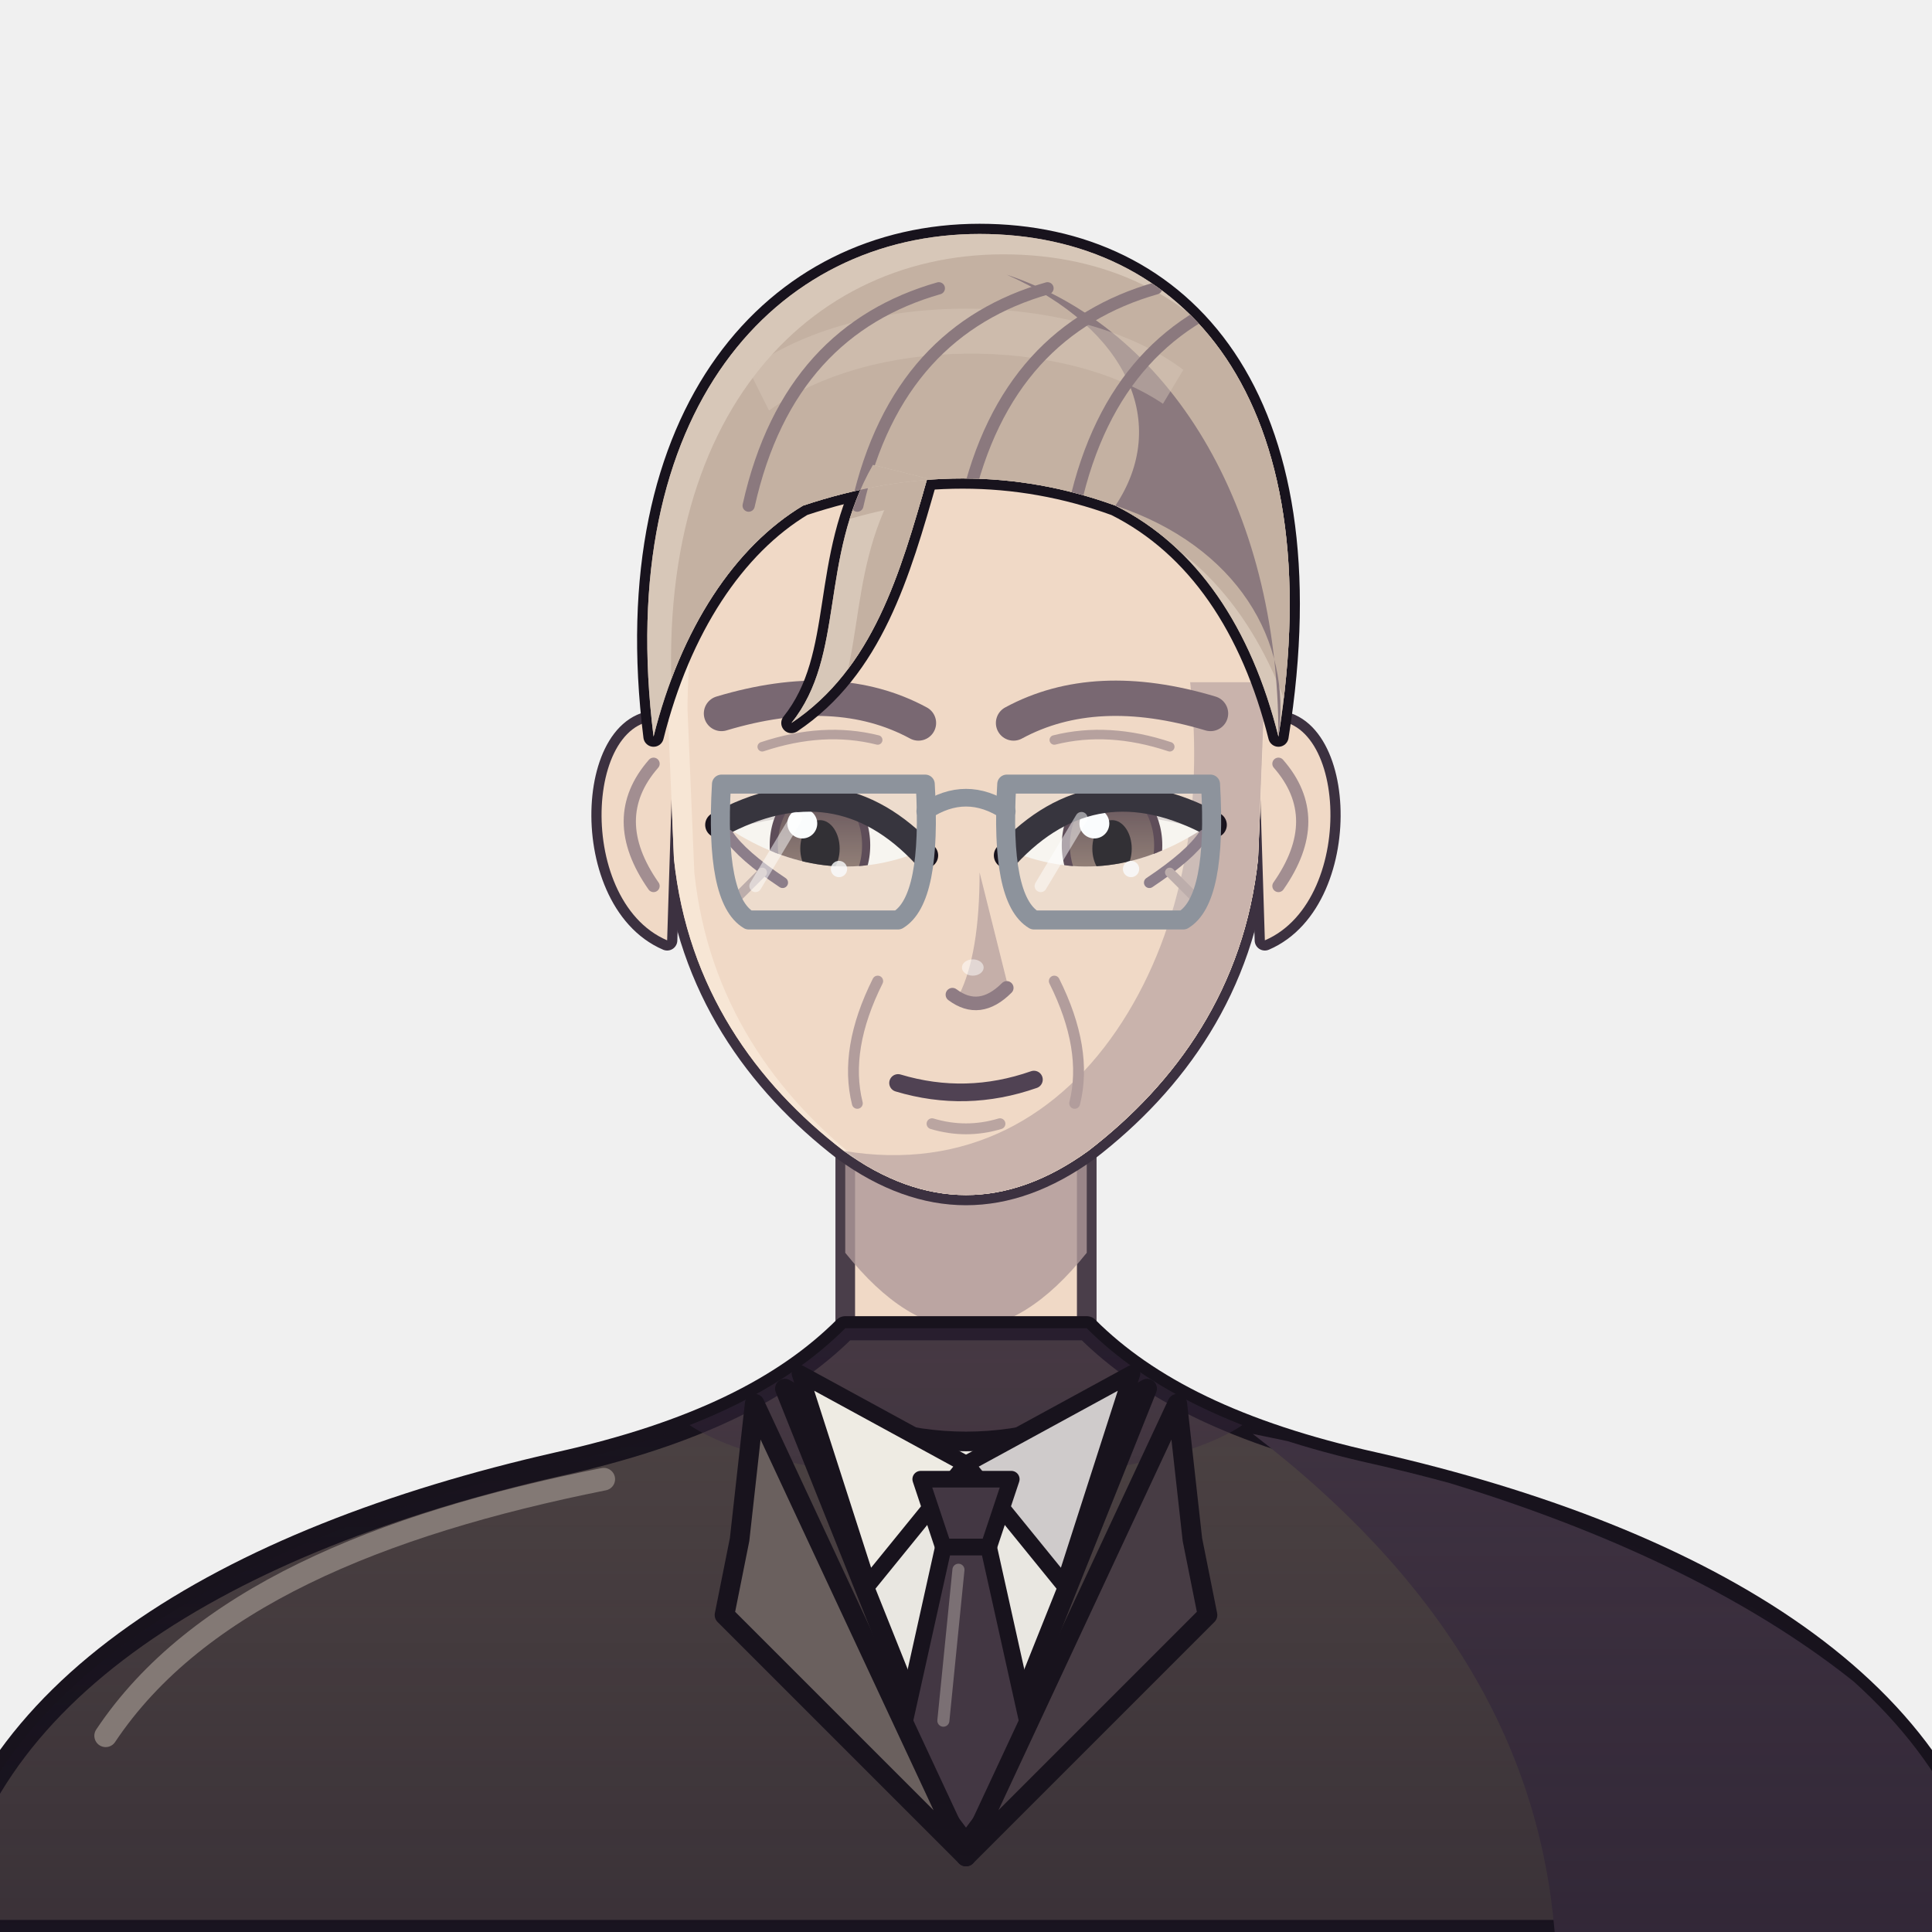
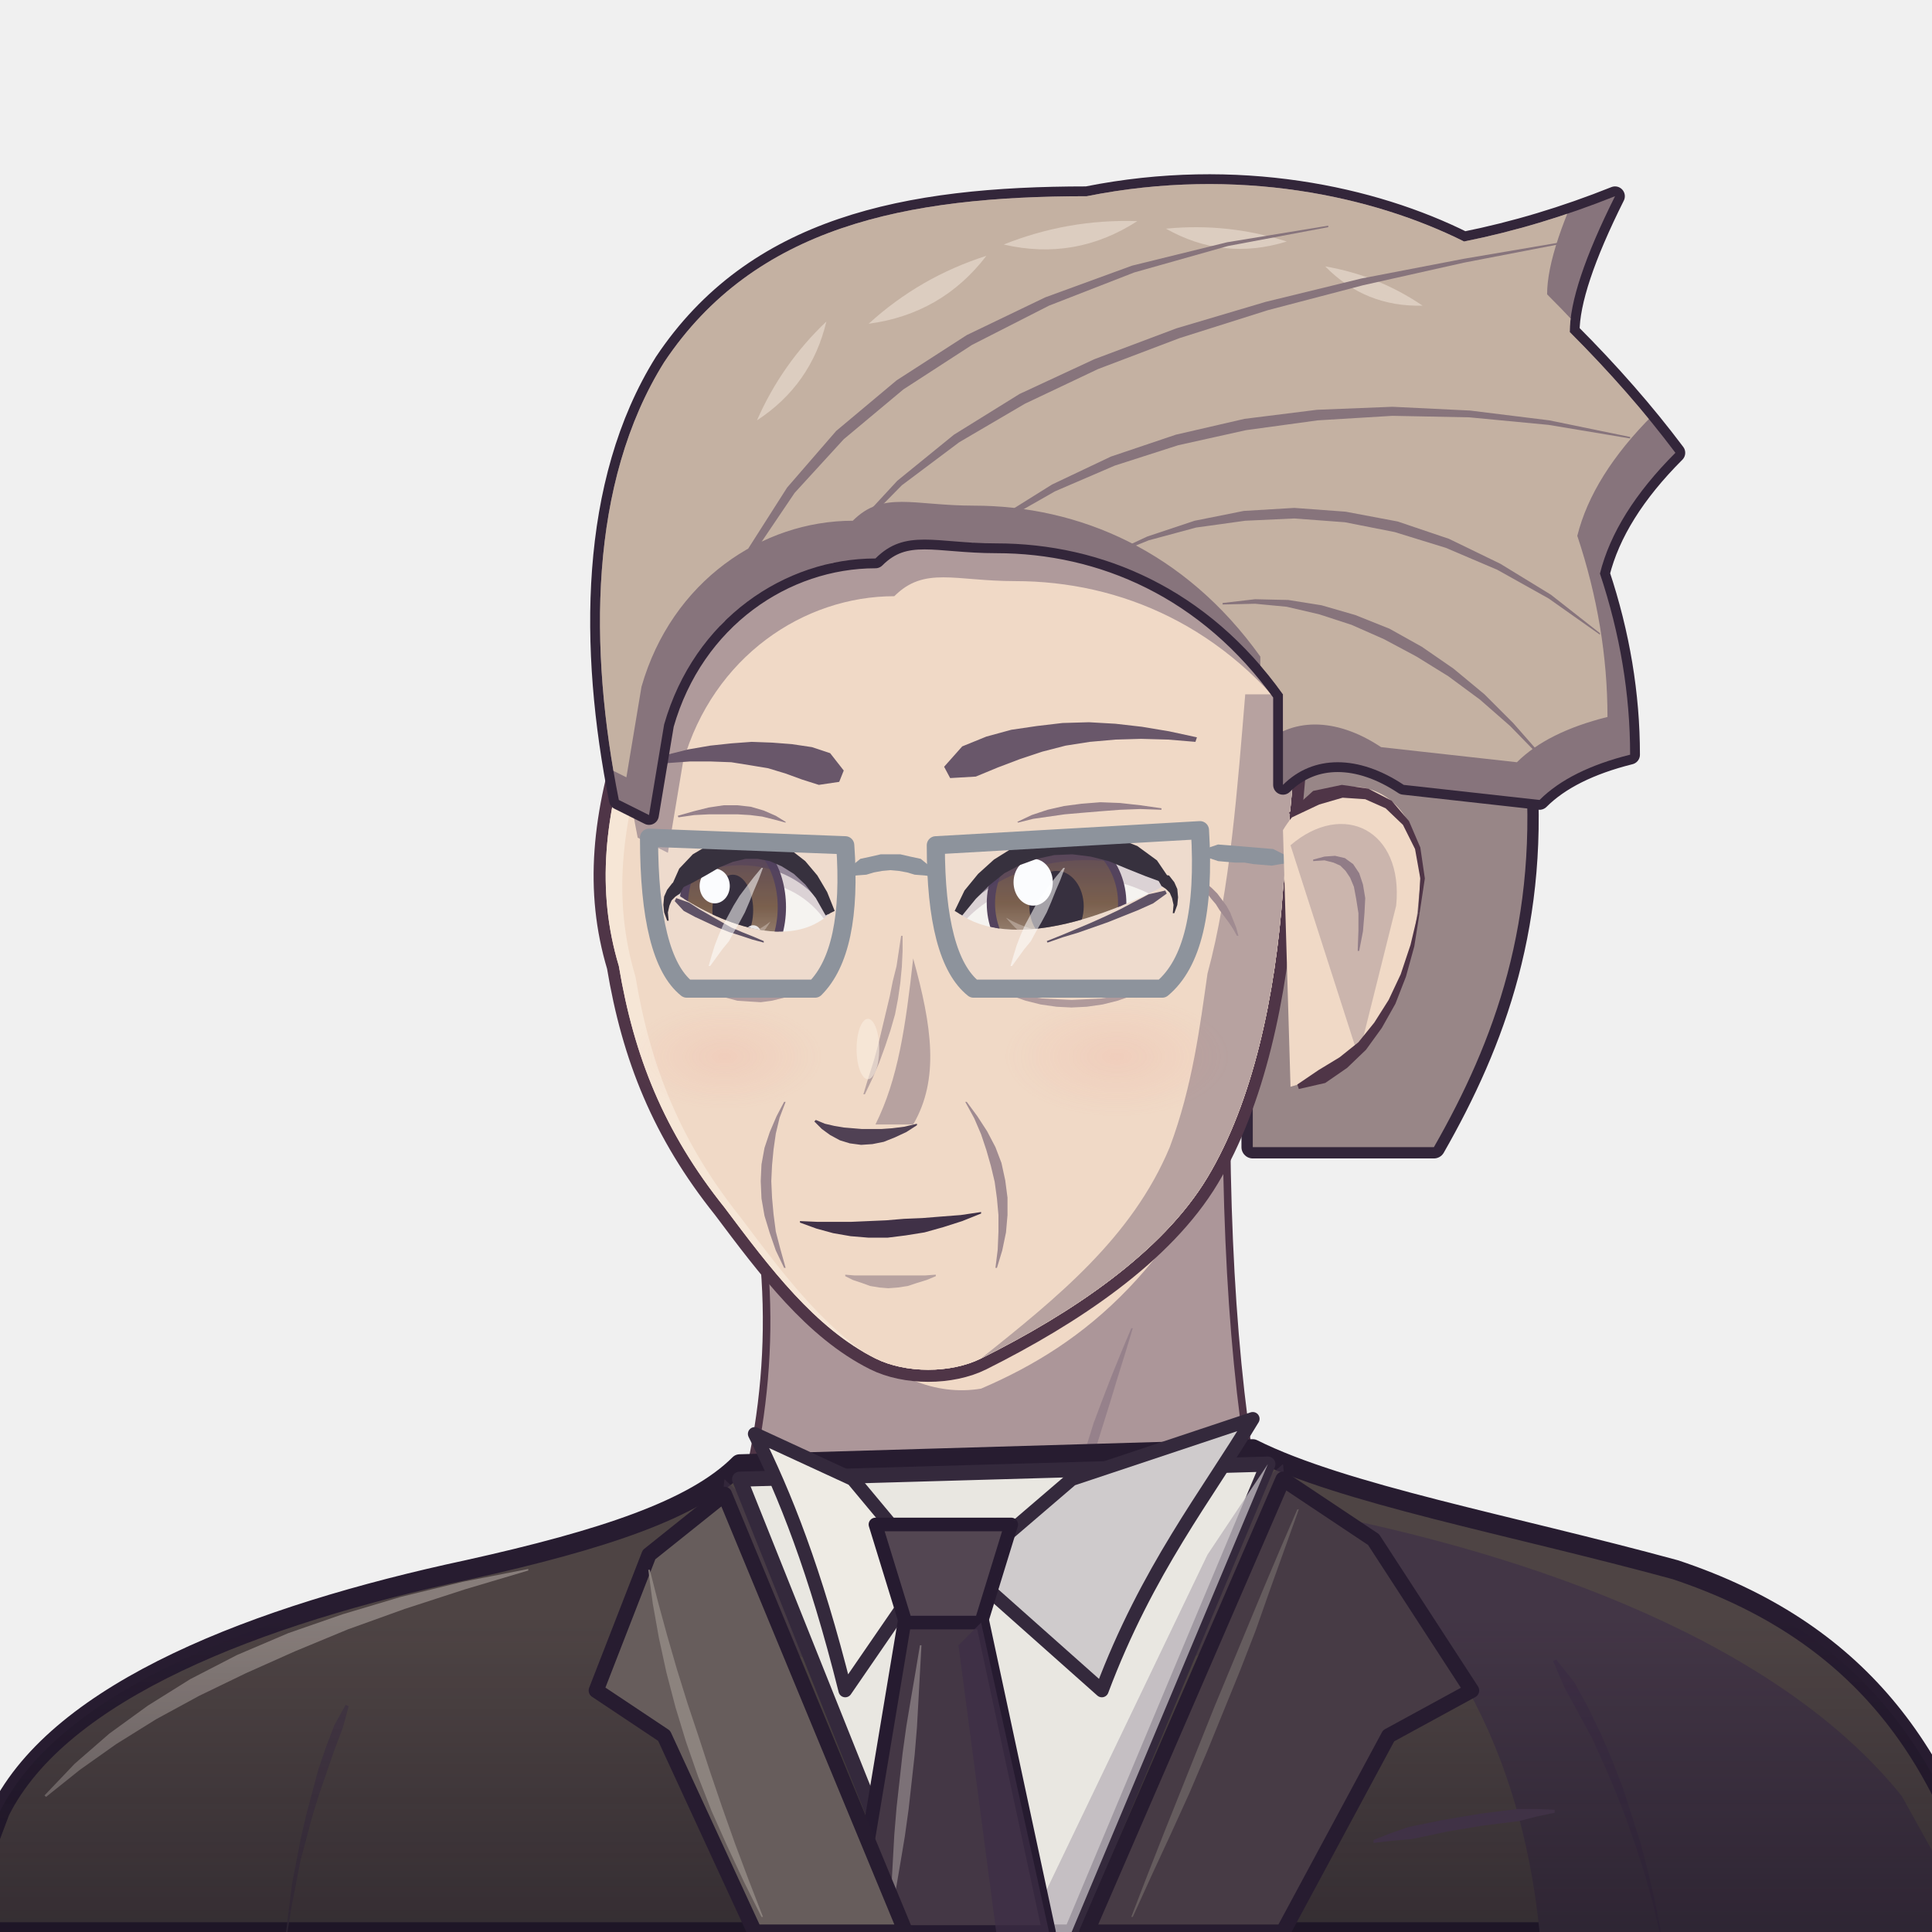
<svg xmlns="http://www.w3.org/2000/svg" width="384" height="384" viewBox="0 0 256 256">
  <defs>
+     <clipPath id="nk_ihuiseong">
+       <path d="M 100 156 C 104 174 102 192 96 208 L 168 208 C 164 192 162 172 162 146 Z" />
+     </clipPath>
    <clipPath id="cb">
-       <path d="M -8 256 C -4 224 30 204 74 194 C 92 190 104 184 112 176 L 144 176 C 152 184 164 190 182 194 C 226 204 260 224 264 256 Z" />
+       <path d="M -6 256 L 0 240 C 8 224 34 214 62 208 C 80 204 92 200 98 194 L 166 192 C 178 198 200 202 222 208 C 246 216 258 232 264 256 Z" />
    </clipPath>
-     <linearGradient id="bg_fade" x1="0" y1="0" x2="0" y2="1">
-       <stop offset="0" stop-color="#1a1424" stop-opacity="0" />
-       <stop offset="1" stop-color="#1a1424" stop-opacity="0.38" />
+     <linearGradient id="fade" x1="0" y1="0" x2="0" y2="1">
+       <stop offset="0" stop-color="#120e1a" stop-opacity="0" />
+       <stop offset="1" stop-color="#120e1a" stop-opacity="0.42" />
    </linearGradient>
-     <clipPath id="f_ihuiseong">
-       <path d="M 84 98 C 84 64 104 48 128 48 C 152 48 172 64 172 98 L 171 122 C 169 141 159 155 146 165 Q 128 178 110 165 C 97 155 87 141 85 122 Z" />
+     <clipPath id="fc_ihuiseong">
+       <path d="M 84 96 C 80 108 79 118 82 128 C 84 140 88 150 96 160 C 102 168 108 176 116 180 C 120 182 126 182 130 180 C 142 174 154 166 160 156 C 166 146 169 132 170 118 L 172 96 C 172 70 150 50 126 50 C 102 50 86 70 84 96 Z" />
    </clipPath>
-     <linearGradient id="ig_ihuiseong" x1="0" y1="0" x2="0" y2="1">
-       <stop offset="0" stop-color="#49323b" />
-       <stop offset="1" stop-color="#9e8672" />
+     <radialGradient id="bl_ihuiseong">
+       <stop offset="0" stop-color="#ee7d74" stop-opacity="0.12" />
+       <stop offset="1" stop-color="#ee7d74" stop-opacity="0" />
+     </radialGradient>
+     <clipPath id="e0_ihuiseong">
+       <path d="M 110 121 C 105.8 110.7 96.1 109.5 89 118 C 95.3 122.5 104.8 126 110 121 Z" />
+     </clipPath>
+     <linearGradient id="ig0_ihuiseong" x1="0" y1="0" x2="0" y2="1">
+       <stop offset="0" stop-color="#432d41" />
+       <stop offset="0.5" stop-color="#6a4a32" />
+       <stop offset="1" stop-color="#b4a08f" />
    </linearGradient>
-     <clipPath id="e0_ihuiseong">
-       <path d="M 121 121 Q 109 109 93 117.5 Q 107 126.6 121 121 Z" />
+     <clipPath id="e1_ihuiseong">
+       <path d="M 127 121 C 132.6 110.7 145.5 108.5 155 117 C 146.6 121.5 134 126 127 121 Z" />
    </clipPath>
-     <clipPath id="e2_ihuiseong">
-       <path d="M 135 121 Q 147 109 163 117.5 Q 149 126.6 135 121 Z" />
-     </clipPath>
-     <clipPath id="h_ihuiseong">
-       <path d="M 82 104 C 76 56 100 30 130 30 C 160 30 182 54 174 104 C 170 88 162 76 150 70 Q 128 62 104 70 C 94 76 86 88 82 104 Z" />
-       <path d="M 114.3 64 C 106.3 78 110.3 92 102.3 102 C 114.3 94 118.3 80 122.3 66 Z" />
+     <linearGradient id="ig1_ihuiseong" x1="0" y1="0" x2="0" y2="1">
+       <stop offset="0" stop-color="#432d41" />
+       <stop offset="0.5" stop-color="#6a4a32" />
+       <stop offset="1" stop-color="#b4a08f" />
+     </linearGradient>
+     <clipPath id="h0_ihuiseong">
+       <path d="M 82 106 C 78 86 78 64 88 48 C 100 30 120 26 144 26 C 164 22 182 26 194 32 Q 204 30 214 26 Q 208 38 208 44 Q 216 52 222 60 Q 214 68 212 76 Q 216 88 216 100 Q 208 102 204 106 L 186 104 C 180 100 174 100 170 104 L 170 92 C 160 78 146 72 132 72 C 124 72 120 70 116 74 C 104 74 92 82 88 96 L 86 108 Z" />
    </clipPath>
  </defs>
-   <path d="M 112 130 L 112 184 Q 128 196 144 184 L 144 130 Z" fill="#f0d9c6" stroke="#4a3e4a" stroke-width="2.6" stroke-linejoin="round" stroke-linecap="round" />
-   <path d="M 112 140 Q 128 172 144 140 L 144 166 Q 128 186 112 166 Z" fill="#ae9999" opacity="0.8" />
-   <path d="M -8 256 C -4 224 30 204 74 194 C 92 190 104 184 112 176 L 144 176 C 152 184 164 190 182 194 C 226 204 260 224 264 256 Z" fill="#4e4444" stroke="#18131d" stroke-width="3.2" stroke-linejoin="round" stroke-linecap="round" />
+   <g fill="#33263a" stroke="#33263a" stroke-width="3" stroke-linejoin="round">
+     <path d="M 166 98 L 202 100 C 204 122 198 138 190 152 L 166 152 Z" />
+   </g>
+   <path d="M 166 98 L 202 100 C 204 122 198 138 190 152 L 166 152 Z" fill="#988687" />
+   <path d="M 100 156 C 104 174 102 192 96 208 L 168 208 C 164 192 162 172 162 146 Z" fill="#f0d9c6" stroke="#4f3547" stroke-width="2" stroke-linejoin="round" stroke-linecap="round" />
+   <g clip-path="url(#nk_ihuiseong)">
+     <path d="M 94 150 C 106 174 118 186 130 184 C 144 178 156 168 166 144 L 170 190 C 150 198 118 200 94 194 Z" fill="#ac9699" />
+   </g>
+   <path d="M 149.9 176 L 148.6 179.1 147.3 182.3 146.1 185.4 144.9 188.6 143.9 191.8 142.9 195 142.1 198.3 141.3 201.5 140.6 204.7 139.9 208 140.1 208 141.1 204.9 142.1 201.7 143.1 198.5 144.1 195.4 145.1 192.2 146.1 189 147.1 185.8 148.1 182.5 149.1 179.3 150.1 176 Z" fill="#917c87" opacity="0.8" />
+   <path d="M -6 256 L 0 240 C 8 224 34 214 62 208 C 80 204 92 200 98 194 L 166 192 C 178 198 200 202 222 208 C 246 216 258 232 264 256 Z" fill="#4e4444" stroke="#271c30" stroke-width="2.6" stroke-linejoin="round" stroke-linecap="round" />
  <g clip-path="url(#cb)">
-     <path d="M 166 190 C 206 198 244 214 262 240 L 266 256 L 206 256 C 204 232 192 210 166 190 Z" fill="#413443" />
-     <ellipse cx="128" cy="184" rx="40" ry="12" fill="#3b2d43" opacity="0.45" />
-     <rect x="0" y="176" width="256" height="80" fill="url(#bg_fade)" />
+     <path d="M 172 200 C 204 206 236 218 252 238 L 262 256 L 204 256 C 202 236 194 214 172 200 Z" fill="#433646" />
+     <path d="M 96 196 C 114 214 150 212 170 194 L 172 214 C 150 226 112 226 94 214 Z" fill="#403246" opacity="0.5" />
  </g>
-   <path d="M 14 230 C 26 212 50 202 80 196" fill="none" stroke="#837975" stroke-width="3" stroke-linejoin="round" stroke-linecap="round" />
-   <path d="M 104 184 L 128 244 L 152 184 Q 128 198 104 184 Z" fill="#e9e7e1" stroke="#18131d" stroke-width="2.6" stroke-linejoin="round" stroke-linecap="round" />
-   <path d="M 106 182 L 115 210 L 128 194 Z" fill="#eeebe3" stroke="#18131d" stroke-width="2.2" stroke-linejoin="round" stroke-linecap="round" />
-   <path d="M 150 182 L 141 210 L 128 194 Z" fill="#cfcbcb" stroke="#18131d" stroke-width="2.2" stroke-linejoin="round" stroke-linecap="round" />
-   <path d="M 122 196 L 134 196 L 131 205 L 125 205 Z" fill="#433743" stroke="#18131d" stroke-width="2.2" stroke-linejoin="round" stroke-linecap="round" />
-   <path d="M 125 205 L 131 205 L 137 232 L 128 244 L 119 232 Z" fill="#433743" stroke="#18131d" stroke-width="2.2" stroke-linejoin="round" stroke-linecap="round" />
-   <path d="M 127 208 L 125 228" fill="none" stroke="#7b7074" stroke-width="1.6" stroke-linejoin="round" stroke-linecap="round" />
-   <path d="M 100 186 L 128 246 L 96 214 L 98 204 Z" fill="#6a605e" stroke="#18131d" stroke-width="2.6" stroke-linejoin="round" stroke-linecap="round" />
-   <path d="M 156 186 L 128 246 L 160 214 L 158 204 Z" fill="#473c44" stroke="#18131d" stroke-width="2.6" stroke-linejoin="round" stroke-linecap="round" />
-   <g transform="matrix(0.9 0 0 0.9 12.8 4)">
-     <g fill="#3c3140" stroke="#3c3140" stroke-width="3" stroke-linejoin="round">
-       <path d="M 85 102 C 72 98 70 128 84 134 Z" />
-       <path d="M 171 102 C 184 98 186 128 172 134 Z" />
-       <path d="M 84 98 C 84 64 104 48 128 48 C 152 48 172 64 172 98 L 171 122 C 169 141 159 155 146 165 Q 128 178 110 165 C 97 155 87 141 85 122 Z" />
+   <path d="M 6.1 238.1 L 10.6 234.5 15.4 231.1 20.7 227.8 26.4 224.7 32.6 221.7 39.1 218.8 46.1 215.9 53.6 213.2 61.6 210.6 70 208.1 70 207.9 61.3 209.6 53.1 211.6 45.4 213.9 38.2 216.4 31.4 219.3 25.2 222.5 19.6 226 14.5 229.7 9.9 233.7 5.9 237.9 Z" fill="#877d7a" />
+   <path d="M 205.8 220.1 L 207.3 223.6 209.1 226.9 210.9 230.2 212.5 233.7 214 237.2 215.4 240.8 216.7 244.5 217.9 248.2 219 252.1 219.9 256 220.1 256 219.3 252 218.4 248.1 217.4 244.3 216.2 240.5 215 236.8 213.6 233.2 212.1 229.7 210.4 226.2 208.6 222.9 206.2 219.9 Z" fill="#3f3046" />
+   <path d="M 45.8 225.9 L 44.3 228.6 43.2 231.5 42.2 234.4 41.4 237.4 40.6 240.4 39.9 243.4 39.3 246.5 38.7 249.6 38.3 252.8 37.9 256 38.1 256 38.6 252.8 39.2 249.7 39.8 246.6 40.6 243.6 41.4 240.6 42.3 237.7 43.3 234.8 44.3 231.9 45.4 229 46.2 226.1 Z" fill="#433646" opacity="0.8" />
+   <g clip-path="url(#cb)">
+     <rect x="0" y="214" width="256" height="42" fill="url(#fade)" />
+   </g>
+   <path d="M 98 196 L 122 256 L 142 256 L 168 194 Z" fill="#e9e7e1" stroke="#34293c" stroke-width="2" stroke-linejoin="round" stroke-linecap="round" />
+   <path d="M 142 256 L 168 194 L 160 206 L 136 256 Z" fill="#bbb5bb" opacity="0.8" />
+   <path d="M 100 190 C 104 198 108 208 112 224 L 123 208 L 113 196 Z" fill="#eeebe4" stroke="#34293c" stroke-width="1.8" stroke-linejoin="round" stroke-linecap="round" />
+   <path d="M 166 188 C 160 198 152 208 146 224 L 128 208 L 142 196 Z" fill="#cfcbcc" stroke="#34293c" stroke-width="1.8" stroke-linejoin="round" stroke-linecap="round" />
+   <path d="M 120 214 L 130 214 L 139 256 L 113 256 Z" fill="#443745" stroke="#261b30" stroke-width="1.8" stroke-linejoin="round" stroke-linecap="round" />
+   <path d="M 116 202 L 134 202 L 130 215 L 120 215 Z" fill="#534652" stroke="#261b30" stroke-width="1.8" stroke-linejoin="round" stroke-linecap="round" />
+   <path d="M 121.9 218 L 121.3 221.6 120.7 225.1 120.1 228.7 119.6 232.3 119.2 235.9 118.8 239.5 118.5 243.1 118.3 246.7 118.1 250.4 117.9 254 118.1 254 118.7 250.4 119.3 246.9 119.9 243.3 120.4 239.7 120.8 236.1 121.2 232.5 121.5 228.9 121.7 225.3 121.9 221.6 122.1 218 Z" fill="#7c7177" />
+   <path d="M 130 215 L 139 256 L 132 256 L 127 218 Z" fill="#3d2e46" opacity="0.7" />
+   <path d="M 96 198 L 120 256 L 100 256 L 88 230 L 79 224 L 86 206 Z" fill="#675d5c" stroke="#271c30" stroke-width="2" stroke-linejoin="round" stroke-linecap="round" />
+   <path d="M 170 196 L 144 256 L 170 256 L 184 230 L 195 224 L 182 204 Z" fill="#473b45" stroke="#271c30" stroke-width="2" stroke-linejoin="round" stroke-linecap="round" />
+   <path d="M 171.9 200 L 169.7 205.1 167.5 210.3 165.3 215.6 163.1 220.9 160.9 226.2 158.7 231.7 156.5 237.2 154.3 242.7 152.1 248.3 149.9 254 150.1 254 152.6 248.5 155.1 243.1 157.6 237.6 159.9 232.2 162.1 226.8 164.3 221.4 166.4 216 168.3 210.6 170.2 205.3 172.1 200 Z" fill="#7a716e" opacity="0.6" />
+   <path d="M 85.9 208 L 86.5 212.5 87.3 217 88.3 221.6 89.5 226.2 90.9 230.8 92.5 235.4 94.3 240 96.4 244.7 98.6 249.4 100.9 254 101.1 254 99.2 249.1 97.4 244.3 95.7 239.5 94.1 234.8 92.6 230.2 91.1 225.7 89.7 221.2 88.4 216.7 87.2 212.3 86.1 208 Z" fill="#958c87" opacity="0.8" />
+   <path d="M 182 244.2 L 184.5 243.9 187 243.7 189.4 243.2 191.7 242.7 194.1 242.3 196.5 241.9 198.9 241.6 201.3 241.3 203.6 240.7 206 240.2 206 239.8 203.6 239.7 201.1 239.7 198.7 240 196.3 240.3 193.9 240.7 191.5 241.1 189 241.6 186.6 242.1 184.3 242.9 182 243.8 Z" fill="#403246" />
+   <g fill="#4f3547" stroke="#4f3547" stroke-width="3.2" stroke-linejoin="round">
+     <path d="M 84 96 C 80 108 79 118 82 128 C 84 140 88 150 96 160 C 102 168 108 176 116 180 C 120 182 126 182 130 180 C 142 174 154 166 160 156 C 166 146 169 132 170 118 L 172 96 C 172 70 150 50 126 50 C 102 50 86 70 84 96 Z" />
+   </g>
+   <path d="M 84 96 C 80 108 79 118 82 128 C 84 140 88 150 96 160 C 102 168 108 176 116 180 C 120 182 126 182 130 180 C 142 174 154 166 160 156 C 166 146 169 132 170 118 L 172 96 C 172 70 150 50 126 50 C 102 50 86 70 84 96 Z" fill="#f0d9c6" />
+   <g clip-path="url(#fc_ihuiseong)">
+     <path d="M 84 96 C 80 108 79 118 82 128 C 84 140 88 150 96 160 C 102 168 108 176 116 180 C 120 182 126 182 130 180 C 142 174 154 166 160 156 C 166 146 169 132 170 118 L 172 96 C 172 70 150 50 126 50 C 102 50 86 70 84 96 Z" fill="#f6e6d6" />
+     <g transform="translate(2.2 1.4)">
+       <path d="M 84 96 C 80 108 79 118 82 128 C 84 140 88 150 96 160 C 102 168 108 176 116 180 C 120 182 126 182 130 180 C 142 174 154 166 160 156 C 166 146 169 132 170 118 L 172 96 C 172 70 150 50 126 50 C 102 50 86 70 84 96 Z" fill="#f0d9c6" />
    </g>
-     <g>
-       <path d="M 85 102 C 72 98 70 128 84 134 Z" fill="#f0d9c6" />
-       <path d="M 171 102 C 184 98 186 128 172 134 Z" fill="#f0d9c6" />
-       <path d="M 84 98 C 84 64 104 48 128 48 C 152 48 172 64 172 98 L 171 122 C 169 141 159 155 146 165 Q 128 178 110 165 C 97 155 87 141 85 122 Z" fill="#f0d9c6" />
-     </g>
-     <g clip-path="url(#f_ihuiseong)">
-       <path d="M 84 98 C 84 64 104 48 128 48 C 152 48 172 64 172 98 L 171 122 C 169 141 159 155 146 165 Q 128 178 110 165 C 97 155 87 141 85 122 Z" fill="#f7e6d5" />
-       <g transform="translate(3 2)">
-         <path d="M 84 98 C 84 64 104 48 128 48 C 152 48 172 64 172 98 L 171 122 C 169 141 159 155 146 165 Q 128 178 110 165 C 97 155 87 141 85 122 Z" fill="#f0d9c6" />
-       </g>
-       <path d="M 172 96 L 171 122 C 169 141 159 155 146 165 Q 128 178 110 165 C 128 168 142 160 151 146 C 160 132 163 114 161 96 Z" fill="#a28e91" opacity="0.5" />
-     </g>
-     <path d="M 82 108 Q 75 116 82 126" fill="none" stroke="#a28e91" stroke-width="1.8" stroke-linejoin="round" stroke-linecap="round" />
-     <path d="M 174 108 Q 181 116 174 126" fill="none" stroke="#a28e91" stroke-width="1.8" stroke-linejoin="round" stroke-linecap="round" />
-     <path d="M 121 121 Q 109 109 93 117.5 Q 107 126.6 121 121 Z" fill="#fbf7f0" />
-     <g clip-path="url(#e0_ihuiseong)">
-       <path d="M 121 109 L 93 109 L 93 117.8 Q 107 113.4 121 117.8 Z" fill="#a28e91" opacity="0.35" />
-       <ellipse cx="106.5" cy="120" rx="6.8" ry="8.8" fill="url(#ig_ihuiseong)" stroke="#46303c" stroke-width="1.2" />
-       <ellipse cx="106.5" cy="120.5" rx="2.9" ry="4.2" fill="#120d12" />
-     </g>
-     <circle cx="103.9" cy="116.8" r="2.2" fill="#ffffff" />
-     <circle cx="109.3" cy="123.5" r="1.2" fill="#ffffff" opacity="0.8" />
-     <path d="M 122 121.5 Q 109 107.5 91.5 117" fill="none" stroke="#18131d" stroke-width="3.8" stroke-linejoin="round" stroke-linecap="round" />
-     <path d="M 101 125.5 Q 95 121.5 93 118.5" fill="none" stroke="#7c6977" stroke-width="1.6" stroke-linejoin="round" stroke-linecap="round" />
-     <path d="M 115 104.5 Q 107 102.5 98 105.5" fill="none" stroke="#b6a19e" stroke-width="1.4" stroke-linejoin="round" stroke-linecap="round" />
-     <path d="M 121 102 Q 109 95.5 92 100.6" fill="none" stroke="#796872" stroke-width="5.2" stroke-linejoin="round" stroke-linecap="round" />
-     <path d="M 135 121 Q 147 109 163 117.5 Q 149 126.6 135 121 Z" fill="#fbf7f0" />
-     <g clip-path="url(#e2_ihuiseong)">
-       <path d="M 135 109 L 163 109 L 163 117.8 Q 149 113.4 135 117.8 Z" fill="#a28e91" opacity="0.35" />
-       <ellipse cx="149.5" cy="120" rx="6.8" ry="8.8" fill="url(#ig_ihuiseong)" stroke="#46303c" stroke-width="1.2" />
-       <ellipse cx="149.5" cy="120.5" rx="2.9" ry="4.2" fill="#120d12" />
-     </g>
-     <circle cx="146.9" cy="116.8" r="2.2" fill="#ffffff" />
-     <circle cx="152.3" cy="123.5" r="1.2" fill="#ffffff" opacity="0.8" />
-     <path d="M 134 121.5 Q 147 107.5 164.5 117" fill="none" stroke="#18131d" stroke-width="3.8" stroke-linejoin="round" stroke-linecap="round" />
-     <path d="M 155 125.5 Q 161 121.5 163 118.5" fill="none" stroke="#7c6977" stroke-width="1.6" stroke-linejoin="round" stroke-linecap="round" />
-     <path d="M 141 104.5 Q 149 102.5 158 105.5" fill="none" stroke="#b6a19e" stroke-width="1.4" stroke-linejoin="round" stroke-linecap="round" />
-     <path d="M 135 102 Q 147 95.5 164 100.6" fill="none" stroke="#796872" stroke-width="5.2" stroke-linejoin="round" stroke-linecap="round" />
-     <path d="M 130 124 L 134 140 Q 131 144 127 142 Q 130 136 130 124 Z" fill="#99858b" opacity="0.5" />
-     <path d="M 126 142 Q 130 145 134 141" fill="none" stroke="#8f7c84" stroke-width="2" stroke-linejoin="round" stroke-linecap="round" />
-     <ellipse cx="129" cy="138" rx="1.6" ry="1.2" fill="#ffffff" opacity="0.5" />
-     <path d="M 118 155 Q 128 158 138 154.5" fill="none" stroke="#504253" stroke-width="2.6" stroke-linejoin="round" stroke-linecap="round" />
-     <path d="M 123 161 Q 128 162.5 133 161" fill="none" stroke="#baa5a1" stroke-width="1.6" stroke-linejoin="round" stroke-linecap="round" />
-     <path d="M 115 140 Q 110 150 112 158" fill="none" stroke="#b29d9c" stroke-width="1.6" stroke-linejoin="round" stroke-linecap="round" />
-     <path d="M 98 124 L 94 128" fill="none" stroke="#b6a19e" stroke-width="1.4" stroke-linejoin="round" stroke-linecap="round" />
-     <path d="M 141 140 Q 146 150 144 158" fill="none" stroke="#b29d9c" stroke-width="1.6" stroke-linejoin="round" stroke-linecap="round" />
-     <path d="M 158 124 L 162 128" fill="none" stroke="#b6a19e" stroke-width="1.4" stroke-linejoin="round" stroke-linecap="round" />
-     <path d="M 92 111 L 122 111 Q 123 128 118 131 L 96 131 Q 91 128 92 111 Z" fill="#dfeaf5" opacity="0.16" />
-     <path d="M 97 126 L 103 116" fill="none" stroke="#ffffff" stroke-width="1.8" stroke-linejoin="round" stroke-linecap="round" opacity="0.5" />
-     <path d="M 92 111 L 122 111 Q 123 128 118 131 L 96 131 Q 91 128 92 111 Z" fill="none" stroke="#8d939c" stroke-width="2.8" stroke-linejoin="round" stroke-linecap="round" />
-     <path d="M 134 111 L 164 111 Q 165 128 160 131 L 138 131 Q 133 128 134 111 Z" fill="#dfeaf5" opacity="0.16" />
-     <path d="M 139 126 L 145 116" fill="none" stroke="#ffffff" stroke-width="1.8" stroke-linejoin="round" stroke-linecap="round" opacity="0.5" />
-     <path d="M 134 111 L 164 111 Q 165 128 160 131 L 138 131 Q 133 128 134 111 Z" fill="none" stroke="#8d939c" stroke-width="2.8" stroke-linejoin="round" stroke-linecap="round" />
-     <path d="M 122 115 Q 128 111 134 115" fill="none" stroke="#8d939c" stroke-width="2.6" stroke-linejoin="round" stroke-linecap="round" />
-     <g fill="#18131d" stroke="#18131d" stroke-width="3" stroke-linejoin="round">
-       <path d="M 82 104 C 76 56 100 30 130 30 C 160 30 182 54 174 104 C 170 88 162 76 150 70 Q 128 62 104 70 C 94 76 86 88 82 104 Z" />
-       <path d="M 114.3 64 C 106.3 78 110.3 92 102.3 102 C 114.3 94 118.3 80 122.3 66 Z" />
-     </g>
-     <g>
-       <path d="M 82 104 C 76 56 100 30 130 30 C 160 30 182 54 174 104 C 170 88 162 76 150 70 Q 128 62 104 70 C 94 76 86 88 82 104 Z" fill="#c4b1a2" />
-       <path d="M 114.3 64 C 106.3 78 110.3 92 102.3 102 C 114.3 94 118.3 80 122.3 66 Z" fill="#c4b1a2" />
-     </g>
-     <g clip-path="url(#h_ihuiseong)">
-       <path d="M 82 104 C 76 56 100 30 130 30 C 160 30 182 54 174 104 C 170 88 162 76 150 70 Q 128 62 104 70 C 94 76 86 88 82 104 Z" fill="#d7c7b8" />
-       <path d="M 114.3 64 C 106.3 78 110.3 92 102.3 102 C 114.3 94 118.3 80 122.3 66 Z" fill="#d7c7b8" />
-       <g transform="translate(3.5 3)">
-         <path d="M 82 104 C 76 56 100 30 130 30 C 160 30 182 54 174 104 C 170 88 162 76 150 70 Q 128 62 104 70 C 94 76 86 88 82 104 Z" fill="#c4b1a2" />
-         <path d="M 114.3 64 C 106.3 78 110.3 92 102.3 102 C 114.3 94 118.3 80 122.3 66 Z" fill="#c4b1a2" />
-       </g>
-       <path d="M 150 70 C 168 76 176 90 174 104 C 174 70 158 44 134 36 C 152 44 158 58 150 70 Z" fill="#8b797e" />
-       <path d="M 96 50 C 112 38 144 38 160 50 L 157 55 C 142 45 114 45 99 56 Z" fill="#d7c7b8" opacity="0.45" />
-       <path d="M 96 70 C 100 52 110 42 124 38" fill="none" stroke="#8b797e" stroke-width="1.8" stroke-linejoin="round" stroke-linecap="round" />
-       <path d="M 112 70 C 116 52 126 42 140 38" fill="none" stroke="#8b797e" stroke-width="1.8" stroke-linejoin="round" stroke-linecap="round" />
-       <path d="M 128 70 C 132 52 142 42 156 38" fill="none" stroke="#8b797e" stroke-width="1.8" stroke-linejoin="round" stroke-linecap="round" />
-       <path d="M 144 70 C 148 52 158 42 172 38" fill="none" stroke="#8b797e" stroke-width="1.8" stroke-linejoin="round" stroke-linecap="round" />
+     <path d="M 173 92 L 170 118 C 169 132 166 146 160 156 C 154 166 142 174 130 180 C 140 172 150 164 155 152 C 158 144 159 136 160 129 C 163 118 164 104 165 92 Z" fill="#b7a2a0" />
+     <g transform="translate(2.5 5)">
+       <path d="M 82 106 C 78 86 78 64 88 48 C 100 30 120 26 144 26 C 164 22 182 26 194 32 Q 204 30 214 26 Q 208 38 208 44 Q 216 52 222 60 Q 214 68 212 76 Q 216 88 216 100 Q 208 102 204 106 L 186 104 C 180 100 174 100 170 104 L 170 92 C 160 78 146 72 132 72 C 124 72 120 70 116 74 C 104 74 92 82 88 96 L 86 108 Z" fill="#af9a9b" />
    </g>
  </g>
+   <ellipse cx="96" cy="140" rx="13" ry="7" fill="url(#bl_ihuiseong)" />
+   <ellipse cx="148" cy="140" rx="15" ry="8" fill="url(#bl_ihuiseong)" />
+   <path d="M 110 121 C 105.8 110.7 96.1 109.5 89 118 C 95.3 122.5 104.8 126 110 121 Z" fill="#f8f4ef" />
+   <g clip-path="url(#e0_ihuiseong)">
+     <path d="M 110 120 C 105.8 110.7 96.1 109.5 89 117 L 89 121 C 96.1 114.5 105.8 115.7 110 123 Z" fill="#c1aeb6" opacity="0.55" />
+     <ellipse cx="97.1" cy="120.2" rx="6.5" ry="9.4" fill="url(#ig0_ihuiseong)" stroke="#3d2844" stroke-width="1.1" />
+     <path d="M 92 122.1 Q 97.1 130.1 102.1 122.1 Q 97.1 126 92 122.1 Z" fill="#c6b5a5" opacity="0.55" />
+     <ellipse cx="97.1" cy="120.6" rx="2.7" ry="4.7" fill="#1c1322" />
+     <path d="M 110 112 L 89 109 L 89 117.5 C 96.1 112.7 105.8 113.9 110 121.5 Z" fill="#382446" opacity="0.5" />
+     <ellipse cx="94.7" cy="117.4" rx="2" ry="2.3" fill="#ffffff" />
+     <circle cx="99.8" cy="123.6" r="1" fill="#ffffff" opacity="0.85" />
+   </g>
+   <path d="M 110.6 120.7 L 109.6 118.2 108.3 116 106.7 114.1 104.9 112.7 102.9 111.6 100.8 111 98.6 110.9 96.3 111.2 94 111.9 91.8 113.2 90 115.1 88.8 117.8 89.2 118.2 91.7 117 93.7 115.9 95.4 114.9 97.1 114.2 98.8 113.8 100.4 113.8 102 114.1 103.6 114.8 105.2 115.8 106.7 117.2 108.1 119 109.4 121.3 Z" fill="#1c1420" />
+   <path d="M 90.4 116.9 L 89.1 117 88.4 117.9 88 118.8 87.9 119.9 88 120.9 88.4 122 88.6 122 88.5 120.9 88.7 120 89 119.3 89.5 118.8 90.1 118.4 90.6 117.5 Z" fill="#1c1420" />
+   <path d="M 89.4 119.4 L 90.6 120.7 92.1 121.5 93.6 122.2 95.1 122.9 96.6 123.5 98.2 124 99.7 124.5 101.2 124.9 101.2 124.7 99.8 124.1 98.3 123.5 96.9 122.9 95.5 122.1 94.1 121.3 92.7 120.5 91.3 119.6 89.6 119 Z" fill="#4a3a4f" />
+   <path d="M 104.1 108.9 L 102.8 108.1 101.2 107.4 99.5 106.9 97.7 106.7 95.9 106.7 93.9 107 91.9 107.5 89.8 108.1 89.9 108.3 92 108 94 107.9 95.9 107.9 97.7 107.9 99.4 108 101 108.2 102.6 108.6 104.1 109 Z" fill="#95808a" />
+   <path d="M 127 121 C 132.6 110.7 145.5 108.5 155 117 C 146.6 121.5 134 126 127 121 Z" fill="#f8f4ef" />
+   <g clip-path="url(#e1_ihuiseong)">
+     <path d="M 127 120 C 132.6 110.7 145.5 108.5 155 116 L 155 120 C 145.5 113.5 132.6 115.7 127 123 Z" fill="#c1aeb6" opacity="0.55" />
+     <ellipse cx="140" cy="119.7" rx="8.7" ry="9.4" fill="url(#ig1_ihuiseong)" stroke="#3d2844" stroke-width="1.1" />
+     <path d="M 133.3 121.6 Q 140 129.6 146.8 121.6 Q 140 125.5 133.3 121.6 Z" fill="#c6b5a5" opacity="0.55" />
+     <ellipse cx="140" cy="120.1" rx="3.6" ry="4.7" fill="#1c1322" />
+     <path d="M 127 112 L 155 108 L 155 116.5 C 145.5 111.7 132.6 113.9 127 121.5 Z" fill="#382446" opacity="0.5" />
+     <ellipse cx="136.9" cy="116.9" rx="2.6" ry="3.1" fill="#ffffff" />
+     <circle cx="143.7" cy="123.1" r="1.2" fill="#ffffff" opacity="0.85" />
+   </g>
+   <path d="M 127.5 121.3 L 129.3 119.1 131.1 117.3 133.1 115.7 135.2 114.6 137.4 113.8 139.7 113.3 142.1 113.2 144.5 113.5 146.9 114.1 149.3 115.1 151.8 116.1 154.8 117.2 155.2 116.8 153.3 114 150.7 112.1 147.9 111 145 110.4 142.1 110.2 139.3 110.5 136.6 111.2 134.1 112.4 131.7 113.9 129.6 115.8 127.8 118 126.5 120.7 Z" fill="#1c1420" />
+   <path d="M 153.4 116.5 L 153.9 117.4 154.5 117.8 155 118.3 155.3 119 155.5 119.9 155.4 121 155.6 121 156 119.9 156.1 118.9 156 117.8 155.6 116.9 154.9 116 153.6 115.9 Z" fill="#1c1420" />
+   <path d="M 154.4 118 L 152.2 118.5 150.3 119.5 148.4 120.5 146.5 121.4 144.5 122.3 142.6 123.1 140.7 123.9 138.7 124.7 138.8 124.9 140.8 124.2 142.8 123.6 144.8 122.9 146.8 122.2 148.8 121.4 150.8 120.6 152.8 119.7 154.6 118.4 Z" fill="#4a3a4f" />
+   <path d="M 134.9 109 L 136.9 108.5 139 108.2 141.1 107.9 143.4 107.7 145.8 107.5 148.4 107.3 151.1 107.2 153.9 107.3 153.9 107.1 151.1 106.7 148.4 106.4 145.8 106.3 143.3 106.5 141 106.8 138.8 107.3 136.7 108 134.8 108.9 Z" fill="#95808a" />
+   <path d="M 121 127 C 123.5 136 124.5 143 121 149 L 116 149 C 119 143 120 136 121 127 Z" fill="#b7a2a0" />
+   <path d="M 119.4 124 L 119.1 126 118.8 128 118.3 130 117.9 132 117.4 134.1 116.9 136.2 116.4 138.3 115.8 140.5 115.1 142.7 114.4 145 114.6 145 115.6 142.9 116.5 140.8 117.3 138.6 118 136.5 118.6 134.4 119 132.3 119.3 130.2 119.5 128.1 119.6 126 119.6 124 Z" fill="#a08b91" opacity="0.7" />
+   <path d="M 107.9 148.6 L 108.9 149.6 110 150.4 111.3 151.1 112.6 151.5 114.1 151.7 115.6 151.6 117.1 151.3 118.6 150.7 120.1 150 121.5 149.1 121.5 148.9 119.8 149.3 118.2 149.5 116.8 149.6 115.4 149.6 114.2 149.6 113 149.5 111.8 149.4 110.6 149.2 109.3 148.9 108.1 148.4 Z" fill="#504154" />
+   <ellipse cx="115" cy="139" rx="1.5" ry="4" fill="#faeee1" opacity="0.6" />
+   <path d="M 106 162 L 108.2 162.8 110.4 163.4 112.7 163.8 115.1 164 117.6 164 120 163.7 122.5 163.3 125 162.6 127.5 161.8 130 160.8 130 160.6 127.3 161 124.7 161.2 122.2 161.4 119.8 161.5 117.4 161.7 115.1 161.8 112.8 161.9 110.6 161.9 108.3 161.9 106 161.8 Z" fill="#403147" />
+   <path d="M 112 169.1 L 113 169.6 114.2 170 115.3 170.4 116.5 170.6 117.7 170.7 119 170.6 120.3 170.4 121.5 170 122.8 169.6 124 169.1 124 168.9 122.6 169 121.4 169 120.1 169 118.9 169 117.8 169 116.6 169 115.5 169 114.3 169 113.2 169 112 168.9 Z" fill="#b7a2a0" />
+   <path d="M 103.9 146 L 102.9 147.9 102 150 101.3 152.1 100.9 154.3 100.8 156.5 100.9 158.8 101.3 161.1 102 163.4 102.8 165.7 103.9 168 104.1 168 103.4 165.5 102.8 163.2 102.5 160.9 102.3 158.7 102.2 156.5 102.3 154.4 102.5 152.3 102.8 150.2 103.3 148.1 104.1 146 Z" fill="#a08b91" />
+   <path d="M 127.9 146 L 129.1 148.2 130 150.3 130.7 152.4 131.3 154.5 131.8 156.6 132.1 158.8 132.3 161 132.3 163.2 132.2 165.6 131.9 168 132.1 168 132.8 165.7 133.3 163.3 133.5 161 133.5 158.7 133.2 156.4 132.7 154.1 131.9 152 130.8 149.9 129.5 147.9 128.1 146 Z" fill="#a08b91" />
+   <path d="M 92 130 L 93.3 130.9 94.7 131.6 96.2 132.2 97.7 132.6 99.2 132.7 100.8 132.8 102.3 132.6 103.9 132.2 105.5 131.7 107 131 107 131 105.4 131.3 103.8 131.6 102.2 131.8 100.7 131.8 99.3 131.8 97.8 131.6 96.4 131.4 94.9 131 93.5 130.6 92 130 Z" fill="#a08b91" opacity="0.8" />
+   <path d="M 132 131 L 133.9 131.9 135.9 132.6 137.9 133.1 140 133.4 142 133.5 144 133.4 146.1 133.1 148.1 132.6 150.1 131.9 152 131 152 131 149.9 131.5 147.9 132 145.9 132.3 144 132.4 142 132.5 140 132.4 138.1 132.3 136.1 132 134.1 131.5 132 131 Z" fill="#a08b91" opacity="0.8" />
+   <path d="M 158 116 L 158.6 116.8 159.3 117.5 159.9 118.3 160.5 119.1 161.1 119.8 161.6 120.6 162.2 121.4 162.8 122.2 163.4 123.1 163.9 124 164.1 124 163.8 122.9 163.4 121.9 163 120.9 162.5 120 161.9 119.2 161.3 118.4 160.6 117.7 159.8 117 158.9 116.5 158 116 Z" fill="#a08b91" />
+   <path d="M 86 111 L 112 112 Q 113 126 108 131 L 91 131 Q 86 127 86 111 Z" fill="#dfeaf5" opacity="0.14" />
+   <path d="M 94.1 128 L 94.9 126.9 95.7 125.8 96.6 124.7 97.3 123.4 98 122.2 98.7 120.9 99.3 119.5 99.9 118 100.5 116.6 101.1 115 100.9 115 99.9 116.2 98.9 117.5 98 118.7 97.2 120 96.5 121.3 95.8 122.6 95.2 124 94.7 125.3 94.3 126.6 93.9 128 Z" fill="#ffffff" opacity="0.55" />
+   <path d="M 86 111 L 112 112 Q 113 126 108 131 L 91 131 Q 86 127 86 111 Z" fill="none" stroke="#8d939c" stroke-width="2.4" stroke-linejoin="round" stroke-linecap="round" />
+   <path d="M 124 112 L 159 110 Q 160 126 154 131 L 129 131 Q 124 127 124 112 Z" fill="#dfeaf5" opacity="0.14" />
+   <path d="M 134.1 128 L 134.9 126.9 135.7 125.8 136.6 124.7 137.3 123.4 138 122.2 138.7 120.9 139.3 119.5 139.9 118 140.5 116.6 141.1 115 140.9 115 139.9 116.2 138.9 117.5 138 118.7 137.2 120 136.5 121.3 135.8 122.6 135.2 124 134.7 125.3 134.3 126.6 133.9 128 Z" fill="#ffffff" opacity="0.55" />
+   <path d="M 124 112 L 159 110 Q 160 126 154 131 L 129 131 Q 124 127 124 112 Z" fill="none" stroke="#8d939c" stroke-width="2.4" stroke-linejoin="round" stroke-linecap="round" />
+   <path d="M 112.1 116.2 L 113.5 116 114.8 115.9 115.8 115.6 116.9 115.4 118 115.3 119.1 115.4 120.2 115.6 121.2 115.9 122.5 116 123.9 116.2 124.1 115.8 123.1 114.7 122 113.8 120.6 113.5 119.3 113.2 118 113.2 116.7 113.2 115.4 113.5 114 113.8 112.9 114.7 111.9 115.8 Z" fill="#8d939c" />
+   <path d="M 159 113.3 L 160.2 113.7 161.4 114.1 162.5 114.2 163.7 114.3 164.9 114.3 166.1 114.5 167.3 114.6 168.5 114.7 169.7 114.5 171 114.3 171 113.7 169.9 113.1 168.7 112.5 167.5 112.4 166.3 112.3 165.1 112.2 163.9 112.1 162.7 112 161.4 111.9 160.2 112.3 159 112.7 Z" fill="#8d939c" />
+   <path d="M 111.8 102.1 L 110 99.8 107.6 99 104.9 98.6 102.3 98.4 99.6 98.3 96.9 98.5 94.1 98.8 91.2 99.3 88.4 100 85.4 100.9 85.6 101.5 88.6 101.1 91.4 100.9 94.2 100.9 96.9 101 99.4 101.4 101.8 101.8 104.1 102.5 106.3 103.3 108.5 104 111.2 103.6 Z" fill="#69576a" />
+   <path d="M 125.9 103.1 L 129.3 102.9 132.2 101.7 135.1 100.6 138.1 99.6 141.2 98.8 144.4 98.3 147.8 98 151.2 97.9 154.8 98 158.4 98.3 158.6 97.7 154.9 96.9 151.3 96.3 147.8 95.9 144.3 95.7 140.8 95.8 137.4 96.2 134 96.7 130.7 97.6 127.5 98.9 125.1 101.6 Z" fill="#69576a" />
+   <path d="M 170 110 C 176 100 190 103 188 119 C 187 131 182 141 171 144 Z" fill="#f0d9c6" />
+   <path d="M 171 112 C 178 106 186 110 185 120 L 180 140 Z" fill="#bba5a3" opacity="0.7" />
+   <path d="M 171.2 108.3 L 174.8 106.6 177.9 105.7 180.9 105.9 183.6 107.1 185.9 109.3 187.5 112.5 188.2 116.4 187.9 121 188.1 121 188.8 116.4 188.2 112.3 186.7 108.8 184.4 106.1 181.3 104.5 177.8 104 174 104.8 170.8 107.7 Z" fill="#4f3547" />
+   <path d="M 187.9 121 L 186.9 125.2 185.6 129.1 184 132.5 182.1 135.5 180 138.1 177.5 140.1 174.7 141.8 171.9 143.7 172.1 144.3 175.6 143.5 178.5 141.5 181 139.1 183.1 136.2 184.9 133 186.3 129.4 187.4 125.4 188.1 121 Z" fill="#4f3547" />
+   <path d="M 174 114.1 L 175.5 114 176.7 114.3 177.6 114.7 178.3 115.4 178.9 116.3 179.4 117.5 179.7 119.1 180 121 180 123.3 179.9 126 180.1 126 180.6 123.4 180.8 121 180.9 119 180.6 117.2 180.1 115.7 179.3 114.5 178.2 113.7 176.9 113.4 175.5 113.5 174 113.9 Z" fill="#917c87" />
+   <g fill="#33263a" stroke="#33263a" stroke-width="2.6" stroke-linejoin="round">
+     <path d="M 82 106 C 78 86 78 64 88 48 C 100 30 120 26 144 26 C 164 22 182 26 194 32 Q 204 30 214 26 Q 208 38 208 44 Q 216 52 222 60 Q 214 68 212 76 Q 216 88 216 100 Q 208 102 204 106 L 186 104 C 180 100 174 100 170 104 L 170 92 C 160 78 146 72 132 72 C 124 72 120 70 116 74 C 104 74 92 82 88 96 L 86 108 Z" />
+   </g>
+   <g clip-path="url(#h0_ihuiseong)">
+     <path d="M 82 106 C 78 86 78 64 88 48 C 100 30 120 26 144 26 C 164 22 182 26 194 32 Q 204 30 214 26 Q 208 38 208 44 Q 216 52 222 60 Q 214 68 212 76 Q 216 88 216 100 Q 208 102 204 106 L 186 104 C 180 100 174 100 170 104 L 170 92 C 160 78 146 72 132 72 C 124 72 120 70 116 74 C 104 74 92 82 88 96 L 86 108 Z" fill="#87747c" />
+     <g transform="translate(-3 -5)">
+       <path d="M 82 106 C 78 86 78 64 88 48 C 100 30 120 26 144 26 C 164 22 182 26 194 32 Q 204 30 214 26 Q 208 38 208 44 Q 216 52 222 60 Q 214 68 212 76 Q 216 88 216 100 Q 208 102 204 106 L 186 104 C 180 100 174 100 170 104 L 170 92 C 160 78 146 72 132 72 C 124 72 120 70 116 74 C 104 74 92 82 88 96 L 86 108 Z" fill="#c4b1a2" />
+     </g>
+     <path d="M 100.3 55.7 Q 107.5 51 109.5 42.6 Q 103.6 48.2 100.3 55.7 Z" fill="#dfd0c3" opacity="0.9" />
+     <path d="M 115.1 42.9 Q 124.8 41.6 130.7 33.9 Q 121.9 36.7 115.1 42.9 Z" fill="#dfd0c3" opacity="0.9" />
+     <path d="M 133 32.4 Q 142.5 34.6 150.7 29.3 Q 141.5 29 133 32.4 Z" fill="#dfd0c3" opacity="0.9" />
+     <path d="M 154.5 30.3 Q 162.1 34.6 170.5 32 Q 162.7 29.5 154.5 30.3 Z" fill="#dfd0c3" opacity="0.9" />
+     <path d="M 175.6 35.3 Q 180.9 40.7 188.5 40.5 Q 182.6 36.5 175.6 35.3 Z" fill="#dfd0c3" opacity="0.9" />
+     <path d="M 94.1 90 L 96.3 81.3 100.1 73 105.3 65.3 111.8 58.2 119.7 51.6 128.8 45.7 139 40.5 150.3 36.1 162.7 32.6 176 30.1 176 29.9 162.6 32.1 150 35.2 138.5 39.4 128.1 44.4 118.8 50.4 110.8 57.1 104.3 64.6 99.2 72.6 95.8 81.1 93.9 90 Z" fill="#87747c" />
+     <path d="M 108.1 78 L 113.1 70.8 119.5 64.3 127.1 58.6 135.8 53.5 145.5 48.9 156.3 44.8 168 41.1 180.6 37.8 194 34.8 208 32.1 208 31.9 193.9 34.3 180.4 36.9 167.7 40 155.9 43.5 145 47.6 135.1 52.2 126.4 57.6 118.9 63.7 112.7 70.4 107.9 78 Z" fill="#87747c" />
+     <path d="M 126 74.1 L 132.6 69.2 139.8 65.1 147.7 61.7 156.1 59 165.1 57 174.6 55.7 184.5 55.1 194.7 55.3 205.2 56.3 216 58.1 216 57.9 205.3 55.7 194.8 54.4 184.5 53.9 174.5 54.3 164.9 55.5 155.8 57.6 147.2 60.5 139.4 64.2 132.2 68.7 126 73.9 Z" fill="#87747c" />
+     <path d="M 146 74.1 L 152.2 71.6 158.5 69.9 165 69 171.5 68.7 178.2 69.2 184.8 70.5 191.6 72.6 198.4 75.5 205.2 79.3 212 84.1 212 83.9 205.5 78.8 198.8 74.7 192 71.4 185.2 69.1 178.3 67.8 171.5 67.3 164.8 67.7 158.3 69 152 71.1 146 73.9 Z" fill="#87747c" />
+     <path d="M 162 80.1 L 166.3 80 170.5 80.4 174.8 81.4 179.1 82.8 183.4 84.7 187.7 87 191.9 89.6 196.1 92.7 200.1 96.2 203.9 100.1 204.1 99.9 200.5 95.8 196.7 92 192.6 88.6 188.4 85.7 184.1 83.3 179.6 81.5 175.1 80.2 170.7 79.5 166.3 79.4 162 79.9 Z" fill="#87747c" />
+   </g>
</svg>
